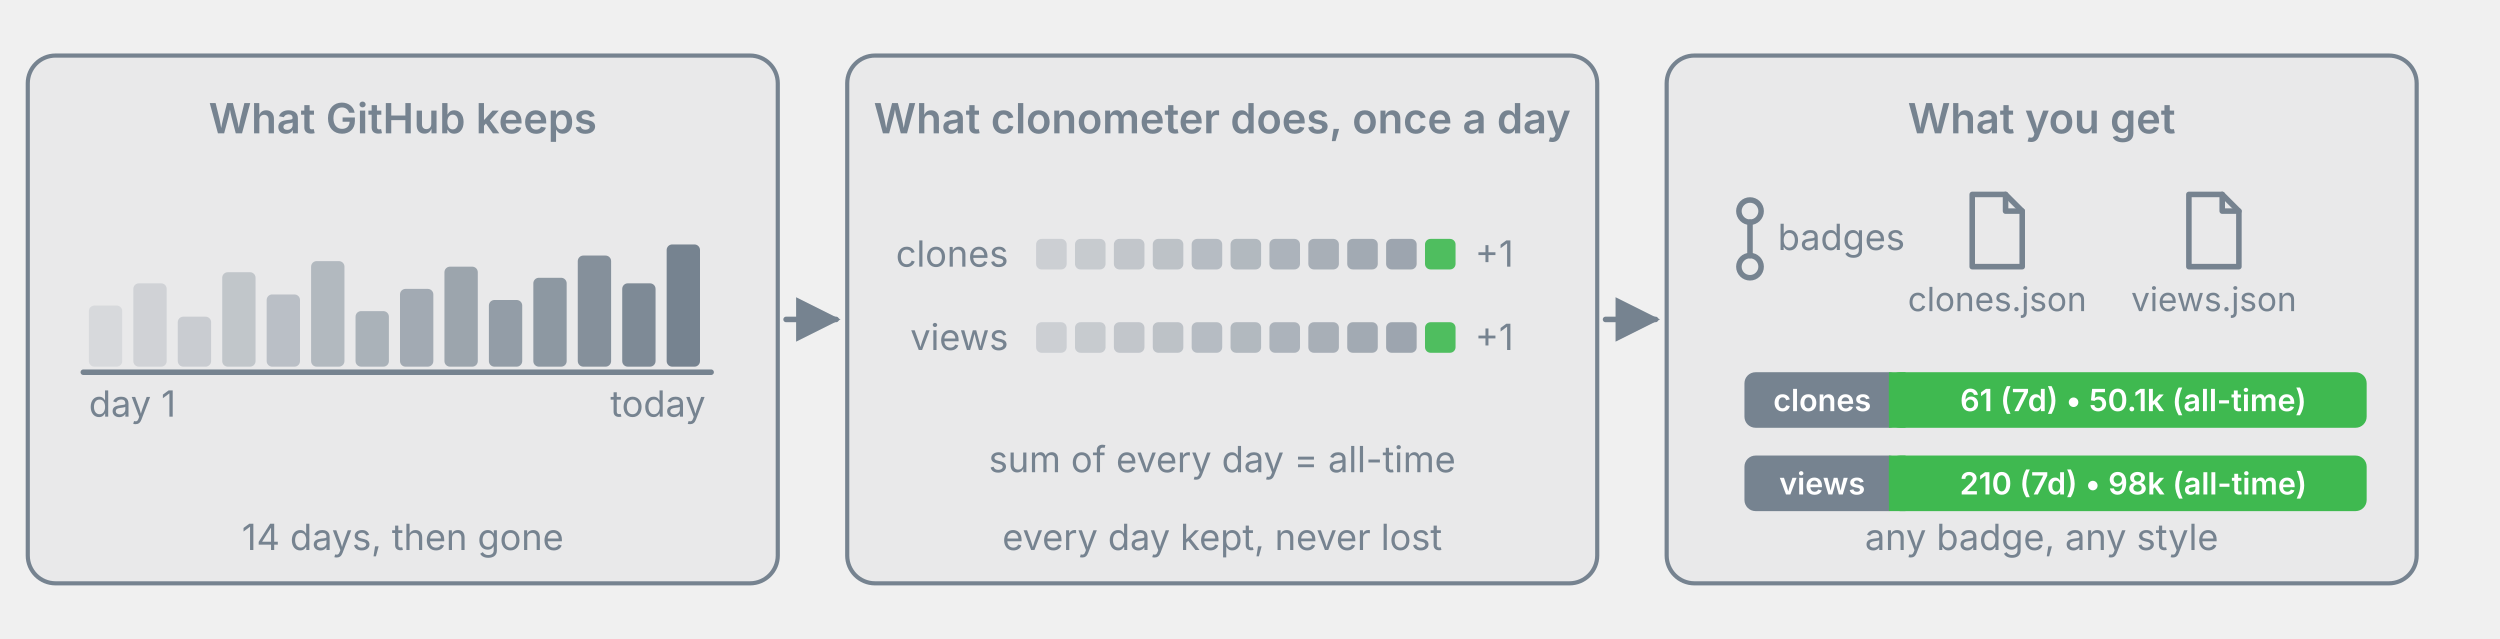
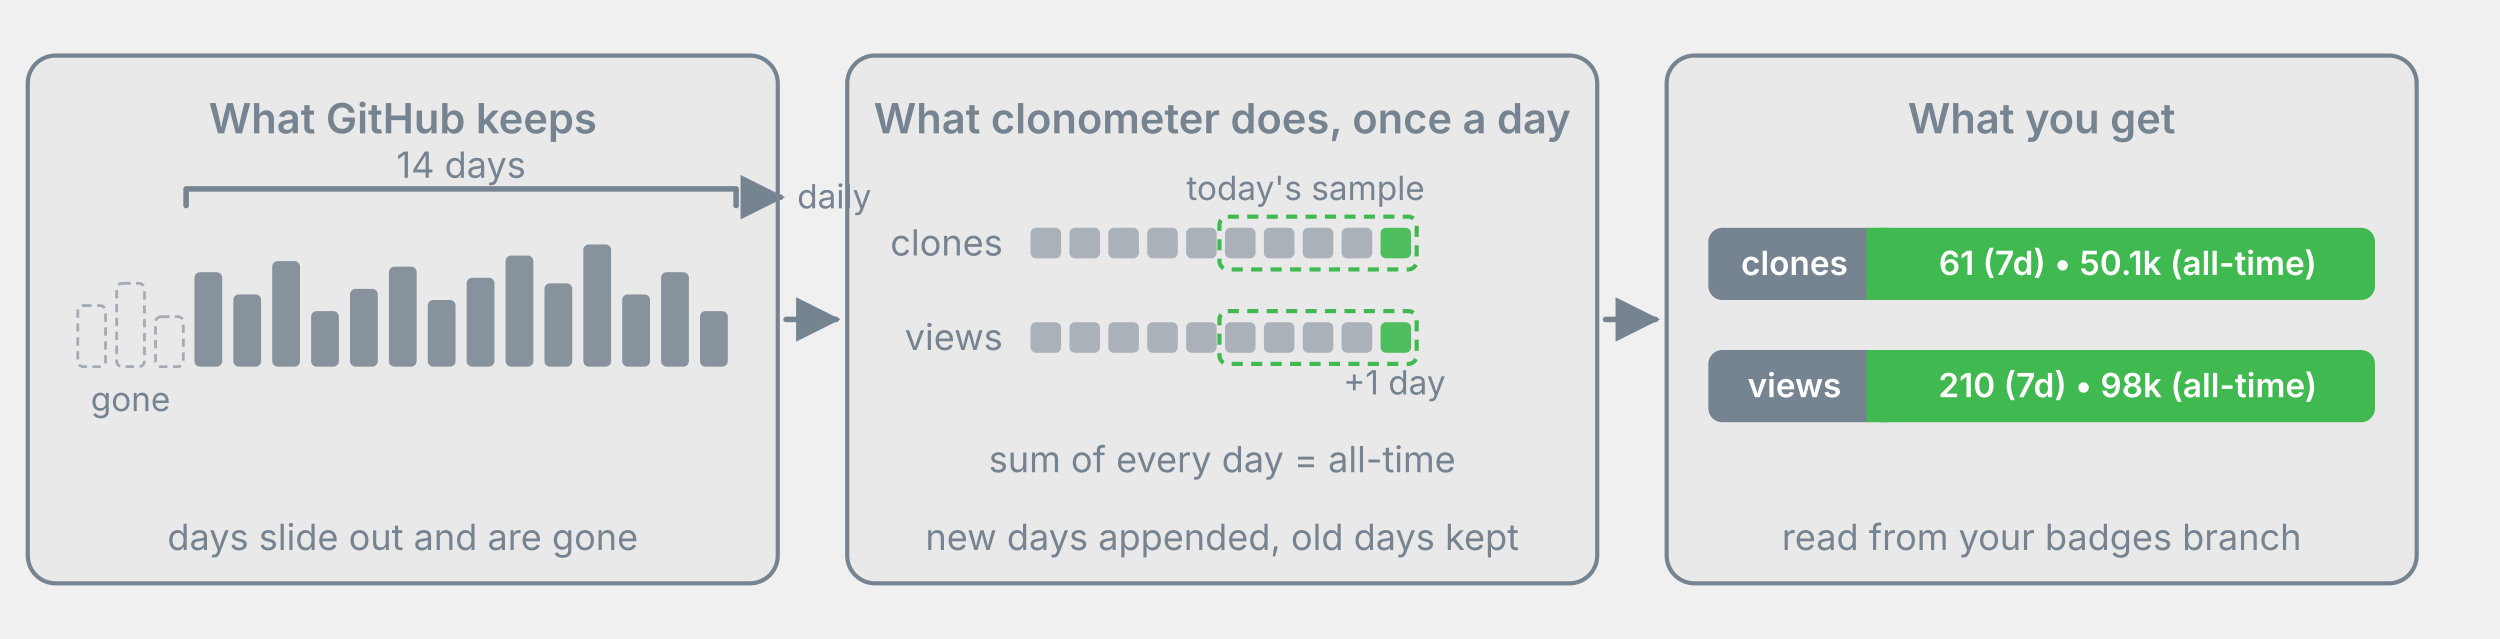
- <svg xmlns="http://www.w3.org/2000/svg" viewBox="0 0 900 230" width="900" height="230" role="img" aria-label="GitHub keeps 14 days of traffic and then drops them; clonometer samples them once a day into a ledger with a row for clones and a row for views, keeping every day; you get two numbers files on a badges branch and any badge you like">
-   <style>text{font-family:system-ui,-apple-system,"Segoe UI",sans-serif;fill:#768390}.t{font-size:15px;font-weight:600}.s{font-size:13px}.xs{font-size:12px}.badge{font-size:11px;fill:#ffffff;font-weight:600}.b{fill:#768390;fill-opacity:.06;stroke:#768390;stroke-width:1.5}.g{fill:none;stroke:#768390;stroke-width:2;stroke-linecap:round;stroke-linejoin:round}</style>
+ <svg xmlns="http://www.w3.org/2000/svg" viewBox="0 0 900 230" width="900" height="230" role="img" aria-label="GitHub keeps a 14-day window of traffic that slides forward and drops older days; clonometer merges each day's sample into a ledger for clones and for views, appending new days and keeping old ones; you get badges from the numbers files on your badges branch">
+   <style>text{font-family:system-ui,-apple-system,"Segoe UI",sans-serif;fill:#768390}.t{font-size:15px;font-weight:600}.s{font-size:13px}.xs{font-size:12px}.badge{font-size:12px;fill:#ffffff;font-weight:600}.b{fill:#768390;fill-opacity:.06;stroke:#768390;stroke-width:1.5}.g{fill:none;stroke:#768390;stroke-width:2;stroke-linecap:round;stroke-linejoin:round}</style>
  <defs>
    <marker id="a" viewBox="0 0 10 10" refX="9" refY="5" markerWidth="8" markerHeight="8" orient="auto">
      <path d="M0 0L10 5L0 10z" fill="#768390" />
    </marker>
  </defs>
  <rect class="b" x="10" y="20" width="270" height="190" rx="10" />
  <text class="t" x="145.0" y="48" text-anchor="middle">What GitHub keeps</text>
-   <rect x="32" y="110" width="12" height="22" rx="2" fill="#768390" fill-opacity="0.15" />
-   <rect x="48" y="102" width="12" height="30" rx="2" fill="#768390" fill-opacity="0.22" />
-   <rect x="64" y="114" width="12" height="18" rx="2" fill="#768390" fill-opacity="0.28" />
-   <rect x="80" y="98" width="12" height="34" rx="2" fill="#768390" fill-opacity="0.35" />
-   <rect x="96" y="106" width="12" height="26" rx="2" fill="#768390" fill-opacity="0.41" />
-   <rect x="112" y="94" width="12" height="38" rx="2" fill="#768390" fill-opacity="0.48" />
-   <rect x="128" y="112" width="12" height="20" rx="2" fill="#768390" fill-opacity="0.54" />
-   <rect x="144" y="104" width="12" height="28" rx="2" fill="#768390" fill-opacity="0.61" />
-   <rect x="160" y="96" width="12" height="36" rx="2" fill="#768390" fill-opacity="0.67" />
-   <rect x="176" y="108" width="12" height="24" rx="2" fill="#768390" fill-opacity="0.74" />
-   <rect x="192" y="100" width="12" height="32" rx="2" fill="#768390" fill-opacity="0.80" />
-   <rect x="208" y="92" width="12" height="40" rx="2" fill="#768390" fill-opacity="0.87" />
-   <rect x="224" y="102" width="12" height="30" rx="2" fill="#768390" fill-opacity="0.93" />
-   <rect x="240" y="88" width="12" height="44" rx="2" fill="#768390" fill-opacity="1.00" />
-   <path class="g" d="M30 134h226" />
-   <text class="s" x="32" y="150" text-anchor="start">day 1</text>
-   <text class="s" x="254" y="150" text-anchor="end">today</text>
-   <text class="s" x="145.0" y="198" text-anchor="middle">14 days, then gone</text>
+   <rect x="28" y="110" width="10" height="22" rx="2" fill="none" stroke="#768390" stroke-width="1" stroke-dasharray="3 2" stroke-opacity="0.6" />
+   <rect x="42" y="102" width="10" height="30" rx="2" fill="none" stroke="#768390" stroke-width="1" stroke-dasharray="3 2" stroke-opacity="0.6" />
+   <rect x="56" y="114" width="10" height="18" rx="2" fill="none" stroke="#768390" stroke-width="1" stroke-dasharray="3 2" stroke-opacity="0.6" />
+   <rect x="70" y="98" width="10" height="34" rx="2" fill="#768390" fill-opacity="0.85" />
+   <rect x="84" y="106" width="10" height="26" rx="2" fill="#768390" fill-opacity="0.85" />
+   <rect x="98" y="94" width="10" height="38" rx="2" fill="#768390" fill-opacity="0.85" />
+   <rect x="112" y="112" width="10" height="20" rx="2" fill="#768390" fill-opacity="0.85" />
+   <rect x="126" y="104" width="10" height="28" rx="2" fill="#768390" fill-opacity="0.85" />
+   <rect x="140" y="96" width="10" height="36" rx="2" fill="#768390" fill-opacity="0.85" />
+   <rect x="154" y="108" width="10" height="24" rx="2" fill="#768390" fill-opacity="0.85" />
+   <rect x="168" y="100" width="10" height="32" rx="2" fill="#768390" fill-opacity="0.85" />
+   <rect x="182" y="92" width="10" height="40" rx="2" fill="#768390" fill-opacity="0.85" />
+   <rect x="196" y="102" width="10" height="30" rx="2" fill="#768390" fill-opacity="0.85" />
+   <rect x="210" y="88" width="10" height="44" rx="2" fill="#768390" fill-opacity="0.85" />
+   <rect x="224" y="106" width="10" height="26" rx="2" fill="#768390" fill-opacity="0.85" />
+   <rect x="238" y="98" width="10" height="34" rx="2" fill="#768390" fill-opacity="0.85" />
+   <rect x="252" y="112" width="10" height="20" rx="2" fill="#768390" fill-opacity="0.85" />
+   <path class="g" d="M67 74v-6h198v6" />
+   <text class="s" x="166.0" y="64" text-anchor="middle">14 days</text>
+   <path class="g" d="M269 71h12" marker-end="url(#a)" />
+   <text class="xs" x="287" y="75" text-anchor="start">daily</text>
+   <text class="xs" x="47.0" y="148" text-anchor="middle">gone</text>
+   <text class="s" x="145.0" y="198" text-anchor="middle">days slide out and are gone</text>
  <path class="g" d="M283 115.0h18" marker-end="url(#a)" />
  <rect class="b" x="305" y="20" width="270" height="190" rx="10" />
  <text class="t" x="440.0" y="48" text-anchor="middle">What clonometer does, once a day</text>
-   <text class="s" x="363" y="96" text-anchor="end">clones</text>
-   <rect x="373" y="86" width="11" height="11" rx="2" fill="#768390" fill-opacity="0.25" />
-   <rect x="387" y="86" width="11" height="11" rx="2" fill="#768390" fill-opacity="0.30" />
-   <rect x="401" y="86" width="11" height="11" rx="2" fill="#768390" fill-opacity="0.34" />
-   <rect x="415" y="86" width="11" height="11" rx="2" fill="#768390" fill-opacity="0.39" />
-   <rect x="429" y="86" width="11" height="11" rx="2" fill="#768390" fill-opacity="0.43" />
-   <rect x="443" y="86" width="11" height="11" rx="2" fill="#768390" fill-opacity="0.48" />
-   <rect x="457" y="86" width="11" height="11" rx="2" fill="#768390" fill-opacity="0.52" />
-   <rect x="471" y="86" width="11" height="11" rx="2" fill="#768390" fill-opacity="0.57" />
-   <rect x="485" y="86" width="11" height="11" rx="2" fill="#768390" fill-opacity="0.61" />
-   <rect x="499" y="86" width="11" height="11" rx="2" fill="#768390" fill-opacity="0.66" />
-   <rect x="513" y="86" width="11" height="11" rx="2" fill="#3fb950" fill-opacity="0.9" />
-   <text class="s" x="531" y="96" text-anchor="start">+1</text>
-   <text class="s" x="363" y="126" text-anchor="end">views</text>
-   <rect x="373" y="116" width="11" height="11" rx="2" fill="#768390" fill-opacity="0.25" />
-   <rect x="387" y="116" width="11" height="11" rx="2" fill="#768390" fill-opacity="0.30" />
-   <rect x="401" y="116" width="11" height="11" rx="2" fill="#768390" fill-opacity="0.34" />
-   <rect x="415" y="116" width="11" height="11" rx="2" fill="#768390" fill-opacity="0.39" />
-   <rect x="429" y="116" width="11" height="11" rx="2" fill="#768390" fill-opacity="0.43" />
-   <rect x="443" y="116" width="11" height="11" rx="2" fill="#768390" fill-opacity="0.48" />
-   <rect x="457" y="116" width="11" height="11" rx="2" fill="#768390" fill-opacity="0.52" />
-   <rect x="471" y="116" width="11" height="11" rx="2" fill="#768390" fill-opacity="0.57" />
-   <rect x="485" y="116" width="11" height="11" rx="2" fill="#768390" fill-opacity="0.61" />
-   <rect x="499" y="116" width="11" height="11" rx="2" fill="#768390" fill-opacity="0.66" />
-   <rect x="513" y="116" width="11" height="11" rx="2" fill="#3fb950" fill-opacity="0.9" />
-   <text class="s" x="531" y="126" text-anchor="start">+1</text>
+   <text class="s" x="361" y="92" text-anchor="end">clones</text>
+   <rect x="371" y="82" width="11" height="11" rx="2" fill="#768390" fill-opacity="0.55" />
+   <rect x="385" y="82" width="11" height="11" rx="2" fill="#768390" fill-opacity="0.55" />
+   <rect x="399" y="82" width="11" height="11" rx="2" fill="#768390" fill-opacity="0.55" />
+   <rect x="413" y="82" width="11" height="11" rx="2" fill="#768390" fill-opacity="0.55" />
+   <rect x="427" y="82" width="11" height="11" rx="2" fill="#768390" fill-opacity="0.55" />
+   <rect x="441" y="82" width="11" height="11" rx="2" fill="#768390" fill-opacity="0.55" />
+   <rect x="455" y="82" width="11" height="11" rx="2" fill="#768390" fill-opacity="0.55" />
+   <rect x="469" y="82" width="11" height="11" rx="2" fill="#768390" fill-opacity="0.55" />
+   <rect x="483" y="82" width="11" height="11" rx="2" fill="#768390" fill-opacity="0.55" />
+   <rect x="497" y="82" width="11" height="11" rx="2" fill="#3fb950" fill-opacity="0.9" />
+   <rect x="439" y="78" width="71" height="19" rx="3" fill="none" stroke="#3fb950" stroke-width="1.5" stroke-dasharray="4 3" />
+   <text class="s" x="361" y="126" text-anchor="end">views</text>
+   <rect x="371" y="116" width="11" height="11" rx="2" fill="#768390" fill-opacity="0.55" />
+   <rect x="385" y="116" width="11" height="11" rx="2" fill="#768390" fill-opacity="0.55" />
+   <rect x="399" y="116" width="11" height="11" rx="2" fill="#768390" fill-opacity="0.55" />
+   <rect x="413" y="116" width="11" height="11" rx="2" fill="#768390" fill-opacity="0.55" />
+   <rect x="427" y="116" width="11" height="11" rx="2" fill="#768390" fill-opacity="0.55" />
+   <rect x="441" y="116" width="11" height="11" rx="2" fill="#768390" fill-opacity="0.55" />
+   <rect x="455" y="116" width="11" height="11" rx="2" fill="#768390" fill-opacity="0.55" />
+   <rect x="469" y="116" width="11" height="11" rx="2" fill="#768390" fill-opacity="0.55" />
+   <rect x="483" y="116" width="11" height="11" rx="2" fill="#768390" fill-opacity="0.55" />
+   <rect x="497" y="116" width="11" height="11" rx="2" fill="#3fb950" fill-opacity="0.9" />
+   <rect x="439" y="112" width="71" height="19" rx="3" fill="none" stroke="#3fb950" stroke-width="1.5" stroke-dasharray="4 3" />
+   <text class="xs" x="470.0" y="72" text-anchor="middle">today's sample</text>
+   <text class="xs" x="502" y="142" text-anchor="middle">+1 day</text>
  <text class="s" x="440.0" y="170" text-anchor="middle">sum of every day = all-time</text>
-   <text class="s" x="440.0" y="198" text-anchor="middle">every day kept, never lost</text>
+   <text class="s" x="440.0" y="198" text-anchor="middle">new days appended, old days kept</text>
  <path class="g" d="M578 115.0h18" marker-end="url(#a)" />
  <rect class="b" x="600" y="20" width="270" height="190" rx="10" />
  <text class="t" x="735.0" y="48" text-anchor="middle">What you get</text>
-   <g class="g">
-     <circle cx="630" cy="76" r="4" />
-     <circle cx="630" cy="96" r="4" />
-     <path d="M630 80v12" />
-   </g>
-   <text class="s" x="640" y="90" text-anchor="start">badges</text>
-   <g class="g">
-     <path d="M710 70h12l6 6v20h-18z" />
-     <path d="M722 70v6h6" />
-   </g>
-   <text class="xs" x="719" y="112" text-anchor="middle">clones.json</text>
-   <g class="g">
-     <path d="M788 70h12l6 6v20h-18z" />
-     <path d="M800 70v6h6" />
-   </g>
-   <text class="xs" x="797" y="112" text-anchor="middle">views.json</text>
-   <rect x="628" y="134" width="56" height="20" rx="4" fill="#768390" />
-   <rect x="680" y="134" width="172" height="20" rx="4" fill="#3fb950" />
-   <rect x="680" y="134" width="6" height="20" fill="#3fb950" />
-   <text class="badge" x="656.0" y="148" text-anchor="middle">clones</text>
-   <text class="badge" x="768.0" y="148" text-anchor="middle">61 (7d) • 50.1k (all-time)</text>
-   <rect x="628" y="164" width="56" height="20" rx="4" fill="#768390" />
-   <rect x="680" y="164" width="172" height="20" rx="4" fill="#3fb950" />
-   <rect x="680" y="164" width="6" height="20" fill="#3fb950" />
-   <text class="badge" x="656.0" y="178" text-anchor="middle">views</text>
-   <text class="badge" x="768.0" y="178" text-anchor="middle">210 (7d) • 98k (all-time)</text>
-   <text class="s" x="735.0" y="198" text-anchor="middle">any badge, any style</text>
+   <rect x="615.0" y="82" width="62" height="26" rx="5" fill="#768390" />
+   <rect x="672.0" y="82" width="183" height="26" rx="5" fill="#3fb950" />
+   <rect x="672.0" y="82" width="8" height="26" fill="#3fb950" />
+   <text class="badge" x="646.0" y="99" text-anchor="middle">clones</text>
+   <text class="badge" x="766.0" y="99" text-anchor="middle">61 (7d) • 50.1k (all-time)</text>
+   <rect x="615.0" y="126" width="62" height="26" rx="5" fill="#768390" />
+   <rect x="672.0" y="126" width="183" height="26" rx="5" fill="#3fb950" />
+   <rect x="672.0" y="126" width="8" height="26" fill="#3fb950" />
+   <text class="badge" x="646.0" y="143" text-anchor="middle">views</text>
+   <text class="badge" x="766.0" y="143" text-anchor="middle">210 (7d) • 98k (all-time)</text>
+   <text class="s" x="735.0" y="198" text-anchor="middle">read from your badges branch</text>
</svg>
